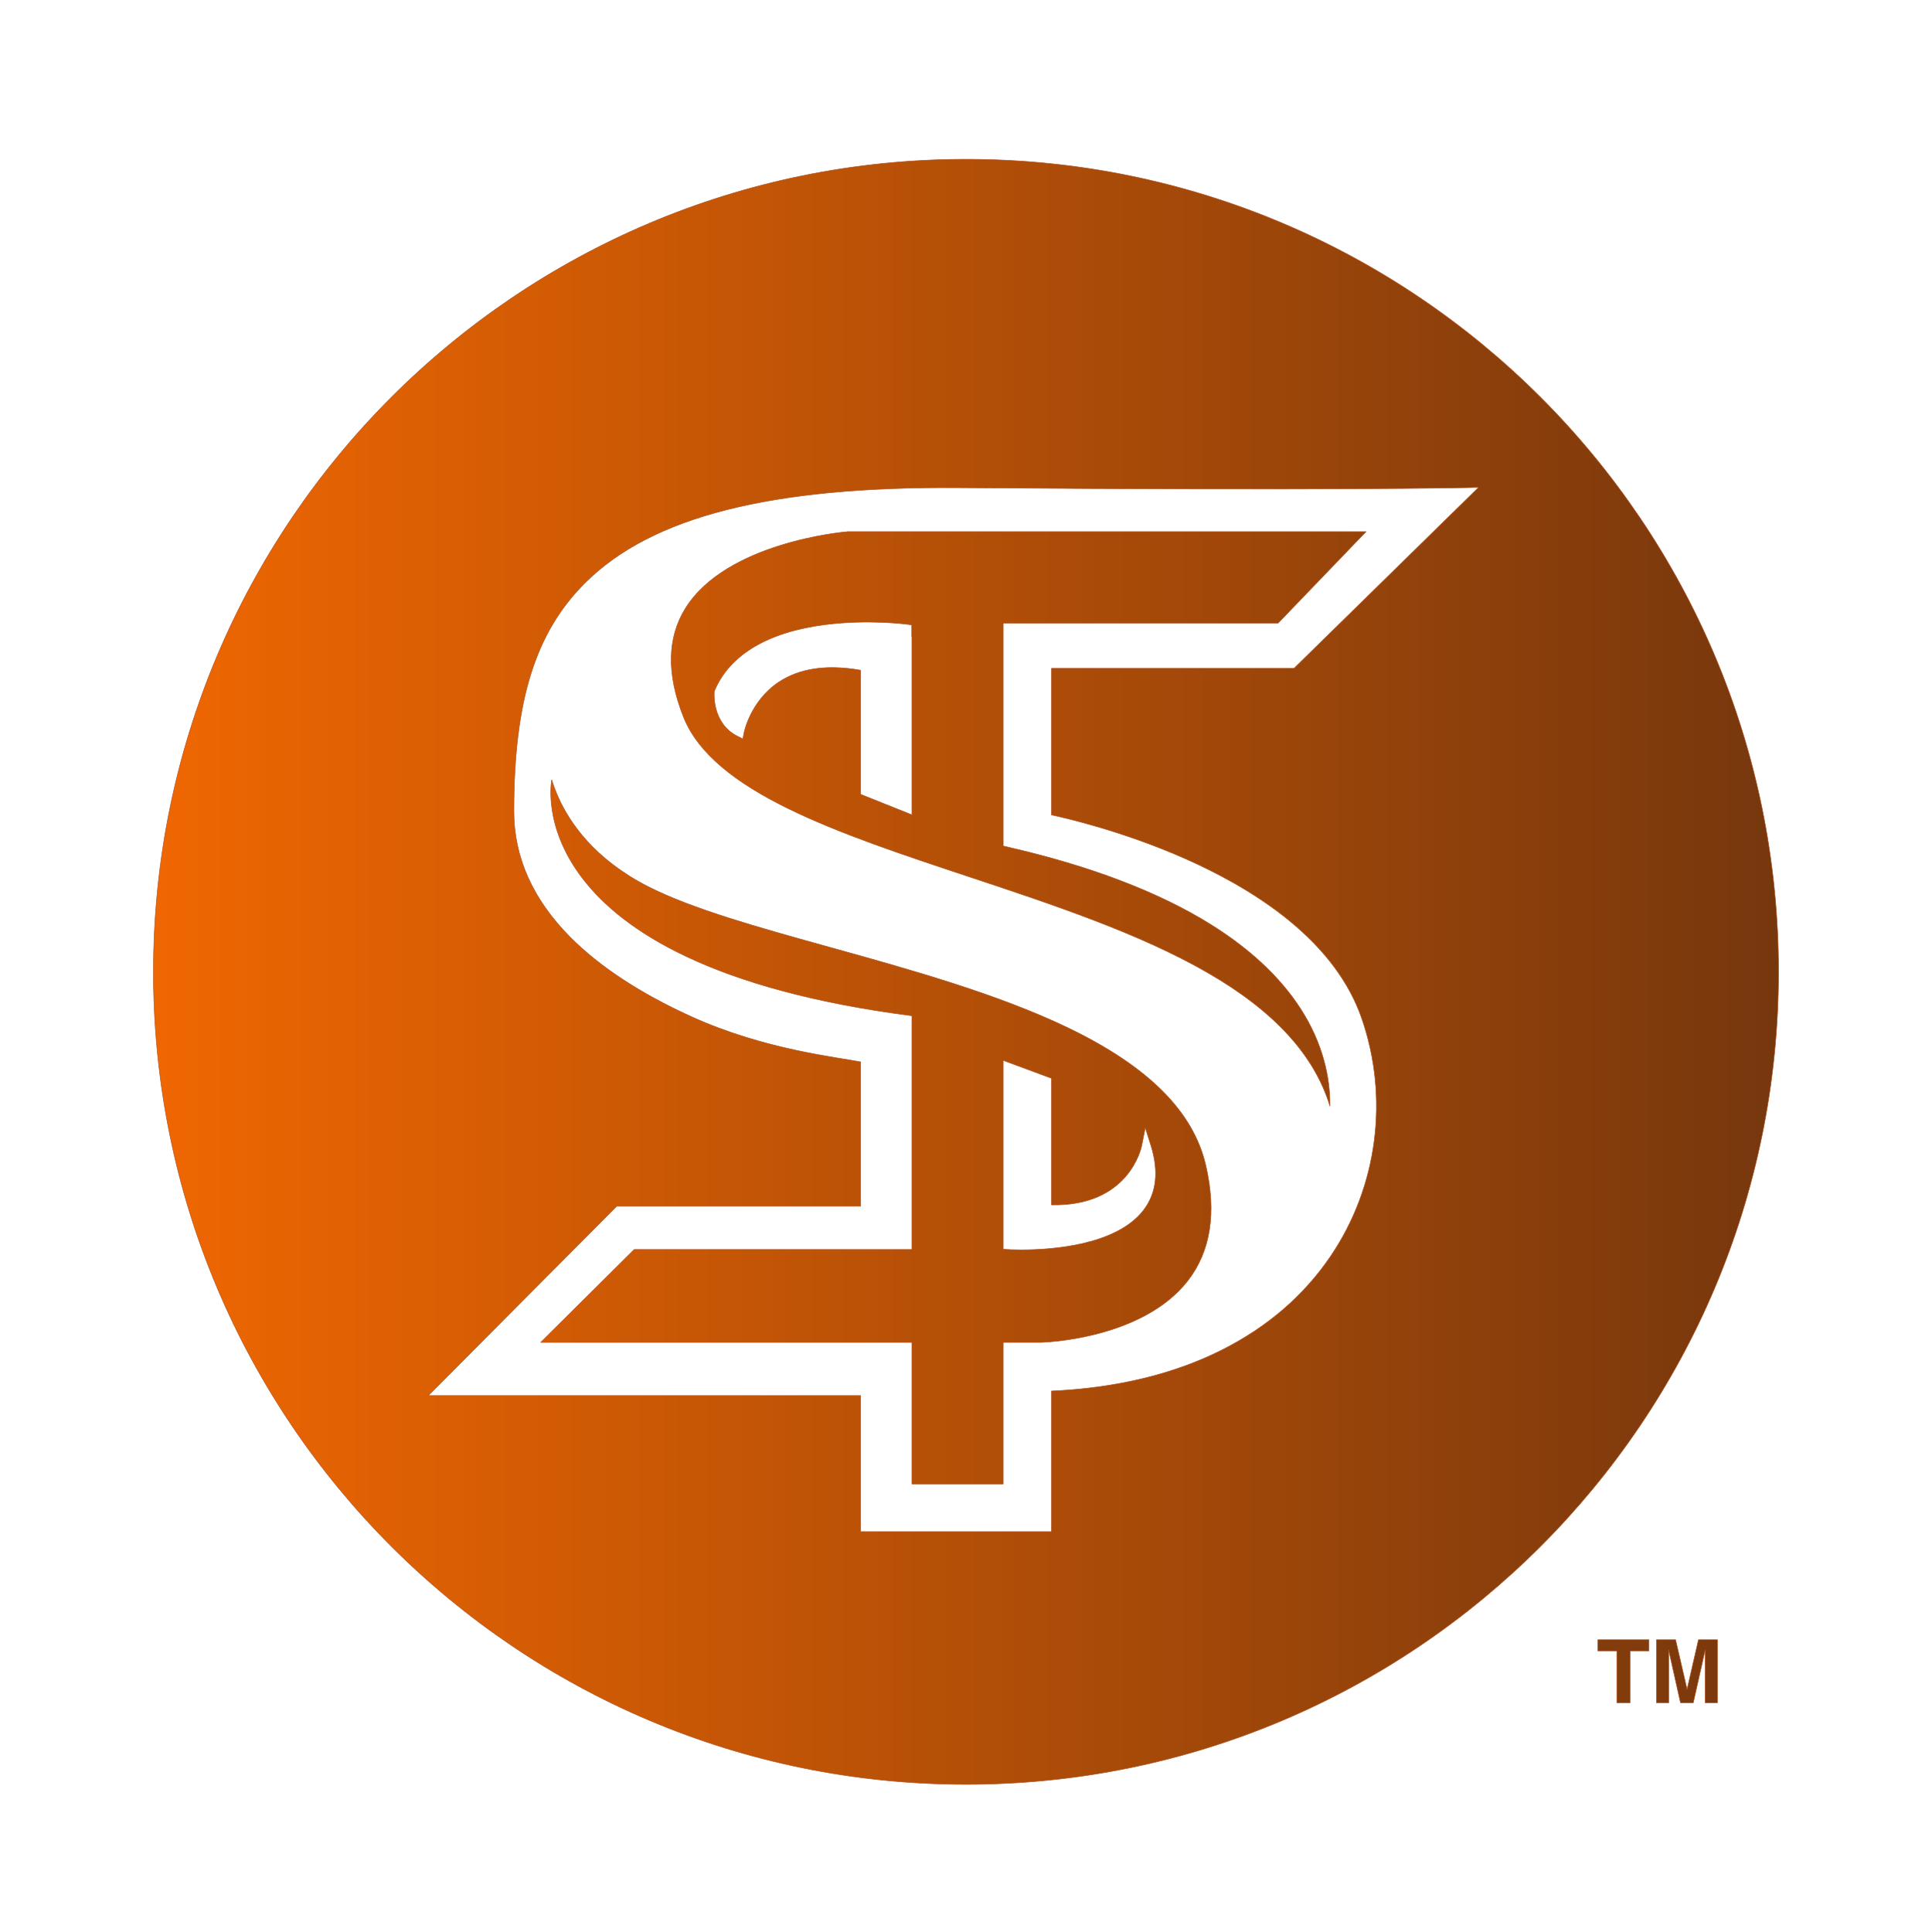
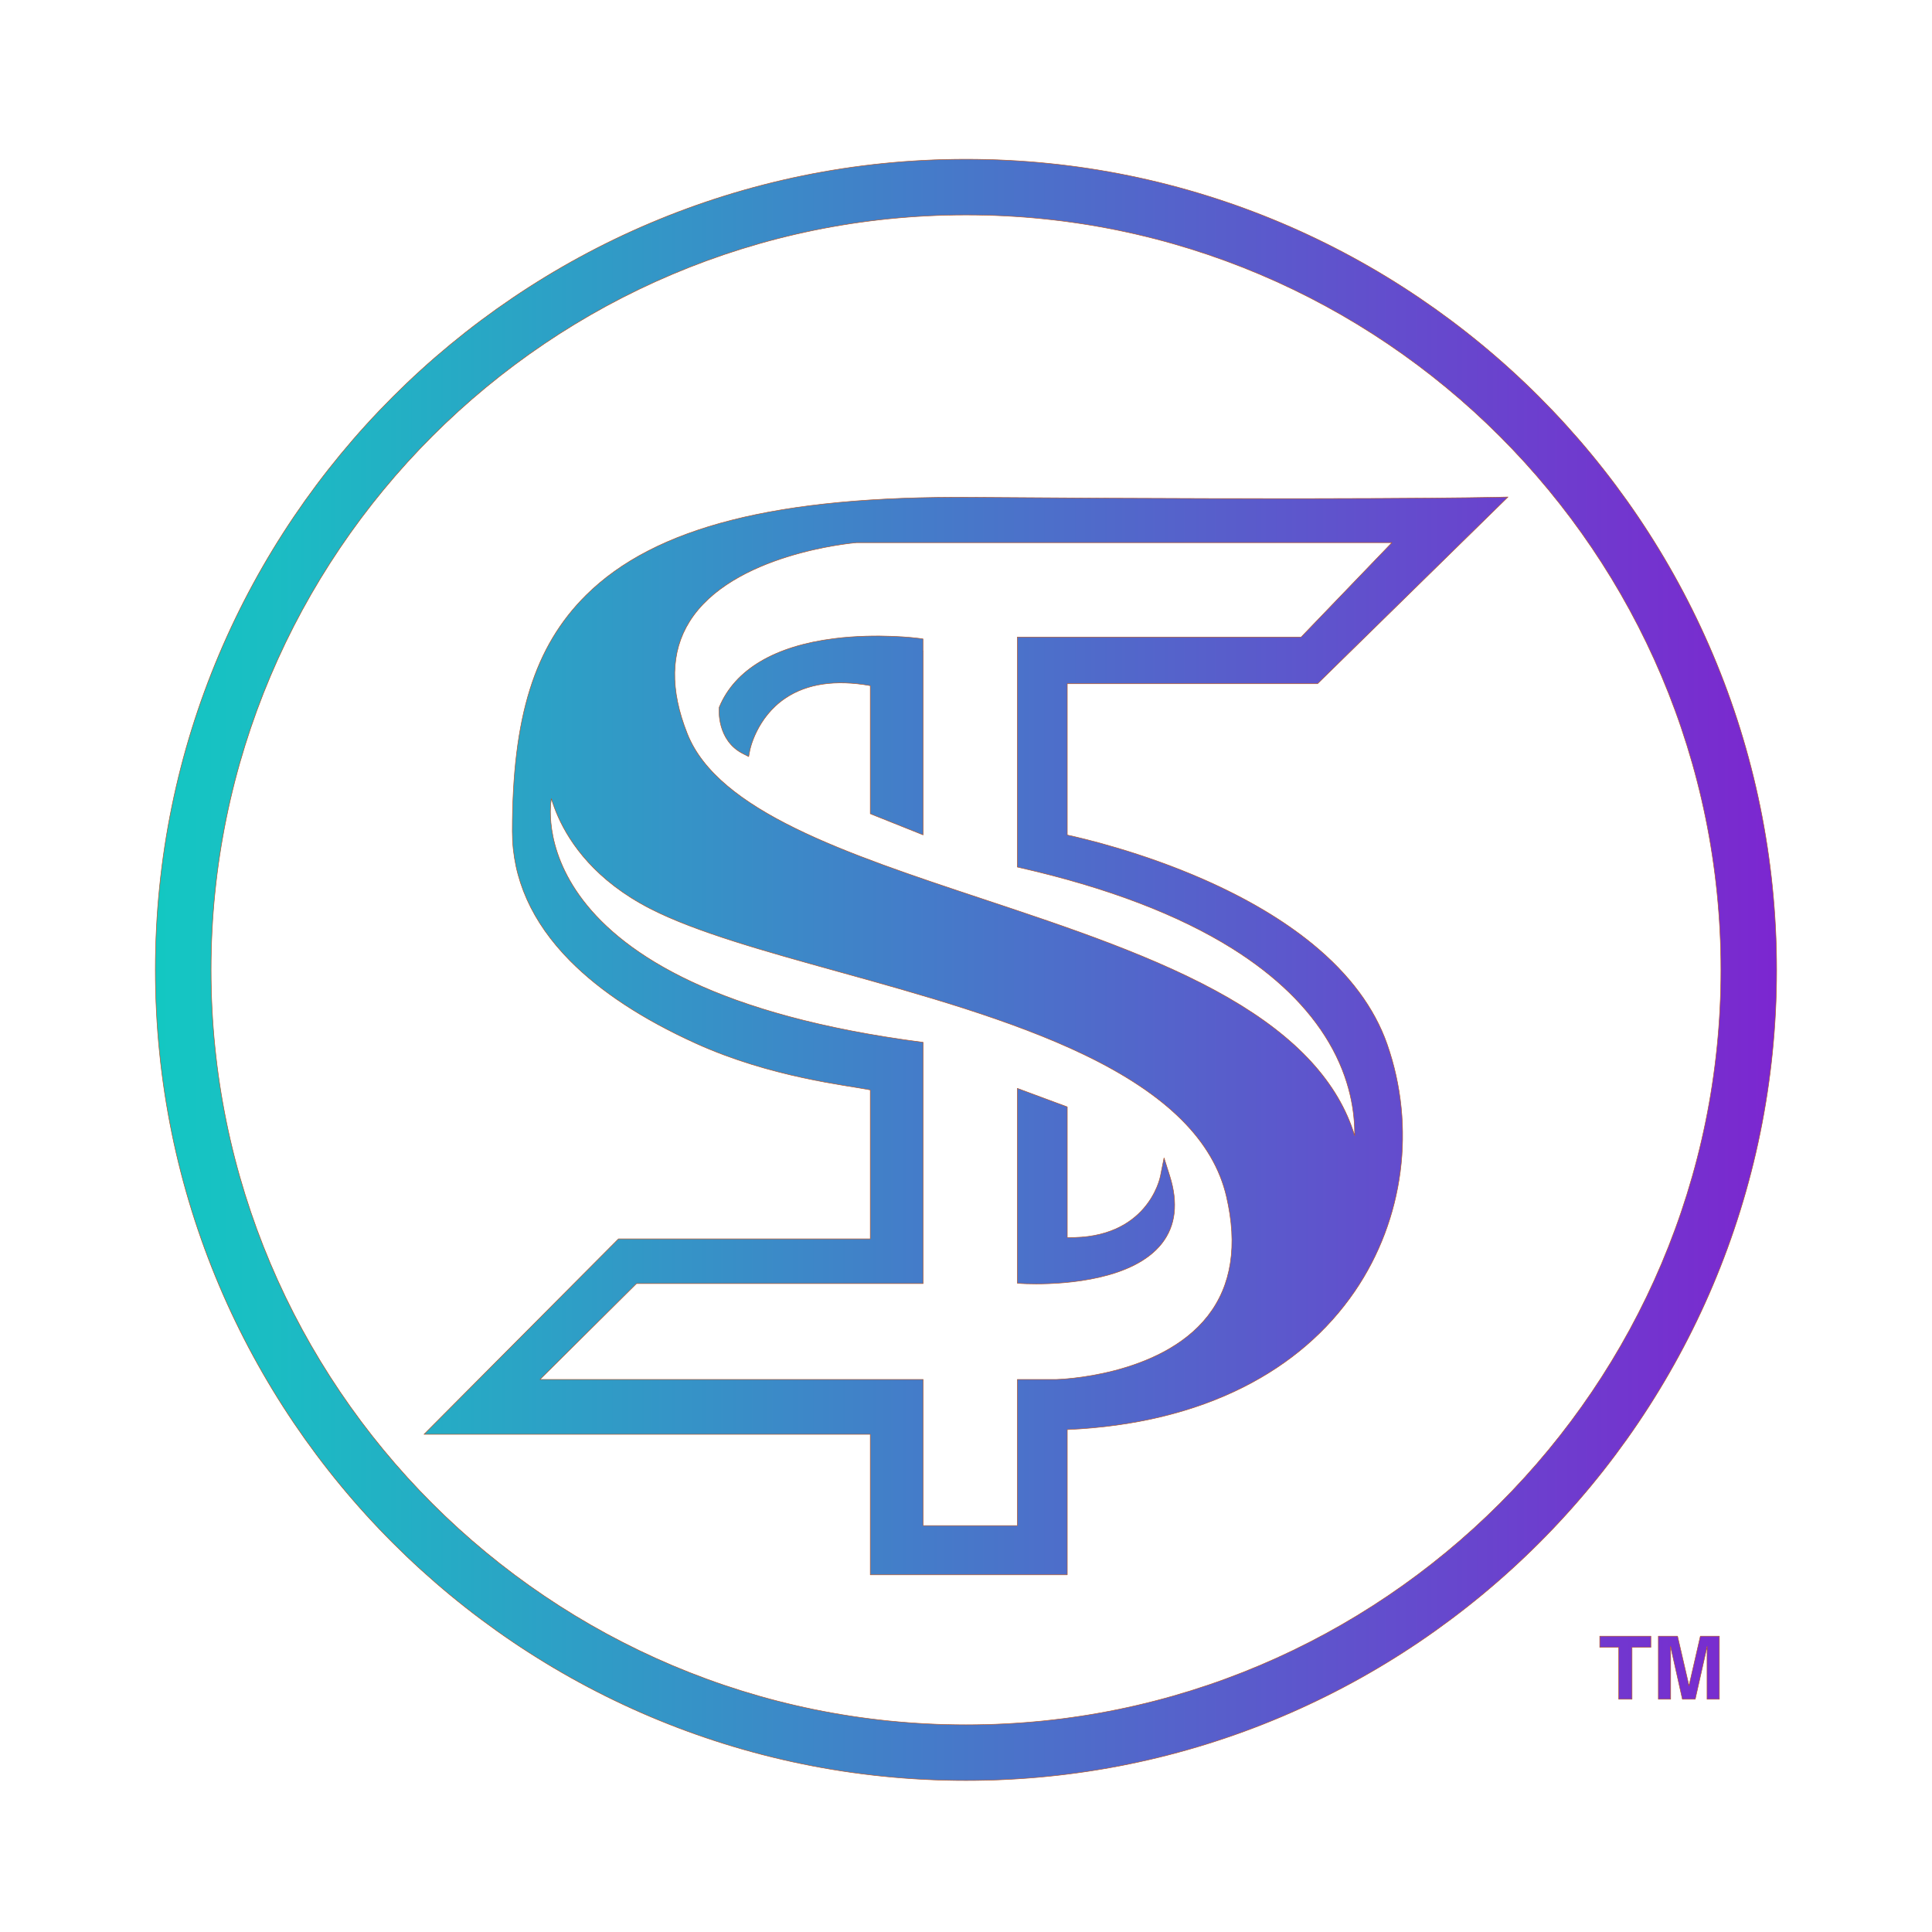
<svg xmlns="http://www.w3.org/2000/svg" width="100%" height="100%" viewBox="0 0 3600 3600" version="1.1" xml:space="preserve" style="fill-rule:evenodd;clip-rule:evenodd;stroke-linejoin:round;stroke-miterlimit:2;">
-   <rect id="Page-2" x="0" y="0" width="3600" height="3600" style="fill:none;" />
-   <g id="Layer-1" />
-   <path d="M1800.002,296.725c836.221,0 1514.112,677.892 1514.112,1514.112c0,836.221 -677.892,1514.112 -1514.112,1514.112c-836.225,0 -1514.117,-677.892 -1514.117,-1514.112c0,-836.221 677.892,-1514.112 1514.117,-1514.112Zm406.329,1302.354c-113.446,-50 -219.188,-74.583 -247,-80.567l0,-273.192l451.937,0l343.75,-337.067l-22.083,0.504c-2.429,0.054 -250.671,5.479 -945.862,0.092c-350.863,-2.683 -572.129,53.421 -696.35,176.683c-93.333,92.612 -133.154,220.146 -133.154,426.446c0,85.096 35.104,163.721 104.346,233.683c54.8,55.375 131.042,105.45 226.604,148.833c136.125,61.796 273.721,75.8 315.254,84.183l0,268.929l-454.629,0l-351.087,352.833l805.717,0l0,253.575l355.558,0l0,-262.104c120.987,-5.45 228.037,-31.296 318.296,-76.867c83.871,-42.346 151.475,-100.575 200.938,-173.062c88.65,-129.925 110.45,-296.546 58.317,-445.708c-22.925,-65.596 -68.158,-126.4 -134.437,-180.717c-52.625,-43.133 -118.608,-82.321 -196.113,-116.479Zm-215.8,316.307c149.083,71.838 232.9,155.512 256.238,255.808c20.496,88.079 9.192,160.575 -33.6,215.467c-85.812,110.083 -271.379,114.658 -273.087,114.692l-70.8,0l0,263.875l-170.075,0l0,-263.875l-691.733,0l174.25,-173.112l517.483,0l0,-435.471c-741.512,-95.979 -671.142,-439.746 -671.142,-439.746c3.112,10.192 7.158,21.304 12.417,33.05c21.304,47.587 67.479,114.946 166.475,165.596c82.263,42.088 207.229,76.787 339.533,113.525c146.404,40.654 312.342,86.733 444.042,150.192Zm139.592,340.425c24.942,-31.867 29.721,-72.908 14.204,-121.983l-10.254,-32.408l-6.638,33.354c-0.95,4.792 -24.267,113.55 -168.104,110.342l0,-235.821l-90.05,-33.404l0,351.812l8.175,0.521c1.629,0.104 11.133,0.662 25.708,0.662c53.583,0 175.683,-7.558 226.958,-73.075Zm-260.841,-1094.735l0,408.233l-0.054,7.042l6.837,1.562c155.758,35.596 284.067,84.55 381.358,145.504c78.283,49.046 136.871,106.012 174.142,169.321c39.179,66.55 47.133,127.758 46.625,168.454c-29.254,-95.683 -104.371,-177.458 -228.096,-248.8c-127.142,-73.308 -288.429,-126.883 -444.408,-178.696c-245.167,-81.433 -476.733,-158.354 -532.229,-298.029c-31.617,-79.575 -30.3,-147.687 3.921,-202.442c76.313,-122.108 292.433,-141.767 301.925,-142.563l966.204,0l-163.858,170.412l-512.367,0Zm-170.075,357.096l0,-331.696l-0.333,0l0,-22.033l-7.571,-1.017c-2.95,-0.396 -73.192,-9.583 -152.796,0.425c-107.146,13.467 -178.713,55.946 -206.958,122.842l-0.542,1.279l-0.117,1.392c-0.196,2.362 -4.279,58.179 42.912,82.254l10.396,5.288l2.154,-11.467c0.113,-0.583 11.596,-58.846 64.392,-94.183c38.958,-26.075 90.421,-33.558 153.029,-22.396l0,231.183l3.883,1.558l0,0.083l91.217,36.487l0.333,0Zm1373.371,1537.207l0,20.808l-35.163,0l0,96.712l-24.717,0l0,-96.712l-35.321,0l0,-20.808l95.2,0Zm36.835,117.523l-22.883,0l0,-117.521l35.721,0l21.367,92.404l21.208,-92.404l35.321,0l0,117.521l-22.883,0l0,-79.492c0,-2.283 0.029,-5.488 0.079,-9.608c0.054,-4.117 0.079,-7.296 0.079,-9.525l-22.242,98.625l-23.842,0l-22.083,-98.625c0,2.229 0.025,5.408 0.079,9.525c0.054,4.121 0.079,7.325 0.079,9.608l0,79.492Z" style="fill:url(#_Linear1);stroke:#b45424;stroke-width:1px;" />
+   <g transform="matrix(1,0,0,1,-36509,-12287)">
+     <g id="Page-3" transform="matrix(4.166667,0,0,4.166667,36509,12287)">
+       <rect x="0" y="0" width="864" height="864" style="fill:none;" />
+       <g id="Layer-1">
+             </g>
+       <g transform="matrix(0.197236,0,0,0.197236,-4739.137,33.5419)">
+         <path d="M26218,191C27232.42,191 28056,1014.58 28056,2029C28056,3043.42 27232.42,3867 26218,3867C25203.58,3867 24380,3043.42 24380,2029C24380,1014.58 25203.58,191 26218,191ZM26218,317.281C25273.276,317.281 24506.281,1084.276 24506.281,2029C24506.281,2973.724 25273.276,3740.719 26218,3740.719C27162.724,3740.719 27929.719,2973.724 27929.719,2029C27929.719,1084.276 27162.724,317.281 26218,317.281ZM27172.941,2197.682C27238.417,2385.023 27211.037,2594.288 27099.698,2757.462C27037.577,2848.505 26952.668,2921.635 26847.334,2974.819C26733.973,3032.053 26599.527,3064.517 26447.577,3071.359L26447.577,3400.545L26001.014,3400.545L26001.014,3082.072L24989.09,3082.072L25430.031,2638.937L26001.014,2638.937L26001.014,2301.177C25948.854,2290.647 25776.044,2273.063 25605.077,2195.449C25485.057,2140.963 25389.303,2078.071 25320.476,2008.524C25233.515,1920.653 25189.421,1821.909 25189.421,1715.029C25189.421,1455.936 25239.437,1295.759 25356.657,1179.445C25512.675,1024.637 25790.566,954.171 26231.229,957.538C27104.347,964.303 27416.124,957.498 27419.172,957.428L27446.91,956.792L27015.18,1380.127L26447.577,1380.127L26447.577,1723.235C26482.505,1730.753 26615.313,1761.631 26757.793,1824.424C26855.13,1867.323 26938,1916.541 27004.098,1970.712C27087.337,2038.937 27144.147,2115.298 27172.941,2197.682ZM27040.673,2193.241C26993.863,2113.73 26920.277,2042.186 26821.961,1980.588C26699.77,1904.034 26538.624,1842.549 26343,1797.841L26334.414,1795.878L26334.48,1787.033L26334.48,1274.322L26977.979,1274.322L27183.775,1060.291L25970.283,1060.291C25958.364,1061.293 25686.928,1085.979 25591.086,1239.343C25548.106,1308.112 25546.451,1393.655 25586.163,1493.597C25655.86,1669.02 25946.693,1765.626 26254.607,1867.904C26450.505,1932.974 26653.077,2000.26 26812.754,2092.333C26968.15,2181.932 27062.49,2284.638 27099.23,2404.808C27099.866,2353.696 27089.877,2276.824 27040.673,2193.241ZM26120.457,1278.547L26120.457,1306.223L26120.877,1306.223L26120.877,1722.811L26120.457,1722.811L26005.897,1676.988L26005.897,1676.878L26001.014,1674.923L26001.014,1384.572C25922.388,1370.551 25857.752,1379.948 25808.823,1412.701C25742.513,1457.084 25728.091,1530.254 25727.952,1530.988L25725.247,1545.389L25712.191,1538.748C25652.918,1508.51 25658.049,1438.41 25658.294,1435.439L25658.44,1433.695L25659.12,1432.083C25694.596,1348.069 25784.476,1294.72 25919.051,1277.805C26019.026,1265.235 26107.244,1276.774 26110.95,1277.271L26120.457,1278.547ZM26120.877,2193.285L26120.877,2740.203L25470.949,2740.203L25252.101,2957.622L26120.877,2957.622L26120.877,3289.034L26334.48,3289.034L26334.48,2957.622L26423.396,2957.622C26425.545,2957.582 26658.603,2951.836 26766.382,2813.578C26820.126,2744.637 26834.322,2653.59 26808.58,2542.968C26779.266,2417.001 26673.998,2311.908 26486.763,2221.688C26321.355,2141.983 26112.946,2084.113 25929.073,2033.056C25762.908,1986.915 25605.958,1943.336 25502.642,1890.474C25378.309,1826.862 25320.315,1742.263 25293.56,1682.496C25286.959,1667.744 25281.875,1653.789 25277.964,1640.99C25277.964,1640.99 25189.586,2072.739 26120.877,2193.285ZM26679.919,2496.034C26699.408,2557.672 26693.403,2609.215 26662.079,2649.237C26597.678,2731.523 26444.332,2741.015 26377.035,2741.015C26358.727,2741.015 26346.794,2740.313 26344.747,2740.181L26334.48,2739.527L26334.48,2297.676L26447.577,2339.632L26447.577,2635.805C26628.226,2639.837 26657.51,2503.241 26658.706,2497.225L26667.039,2455.335L26679.919,2496.034ZM27770.876,3539.727L27770.876,3565.047L27728.09,3565.047L27728.09,3682.728L27698.014,3682.728L27698.014,3565.047L27655.035,3565.047L27655.035,3539.727L27770.876,3539.727ZM27815.698,3682.731L27787.853,3682.731L27787.853,3539.729L27831.319,3539.729L27857.318,3652.168L27883.125,3539.729L27926.104,3539.729L27926.104,3682.731L27898.259,3682.731L27898.259,3586.004C27898.259,3583.225 27898.295,3579.327 27898.355,3574.312C27898.421,3569.303 27898.452,3565.435 27898.452,3562.722L27871.388,3682.731L27842.377,3682.731L27815.506,3562.722C27815.506,3565.435 27815.536,3569.303 27815.602,3574.312C27815.668,3579.327 27815.698,3583.225 27815.698,3586.004L27815.698,3682.731Z" style="fill:url(#_Linear1);stroke:rgb(180,84,36);stroke-width:1.22px;" />
+       </g>
+     </g>
+   </g>
  <defs>
-     <linearGradient id="_Linear1" x1="0" y1="0" x2="1" y2="0" gradientUnits="userSpaceOnUse" gradientTransform="matrix(4589,0,0,4589,-145,1350)">
-       <stop offset="0" style="stop-color:#ff6d00;stop-opacity:1" />
-       <stop offset="1" style="stop-color:#4c2611;stop-opacity:1" />
+     <linearGradient id="_Linear1" x1="0" y1="0" x2="1" y2="0" gradientUnits="userSpaceOnUse" gradientTransform="matrix(5296.293,0,0,5296.3,23680.926,2029)">
+       <stop offset="0" style="stop-color:rgb(0,229,192);stop-opacity:1" />
+       <stop offset="1" style="stop-color:rgb(149,0,211);stop-opacity:1" />
    </linearGradient>
  </defs>
</svg>
